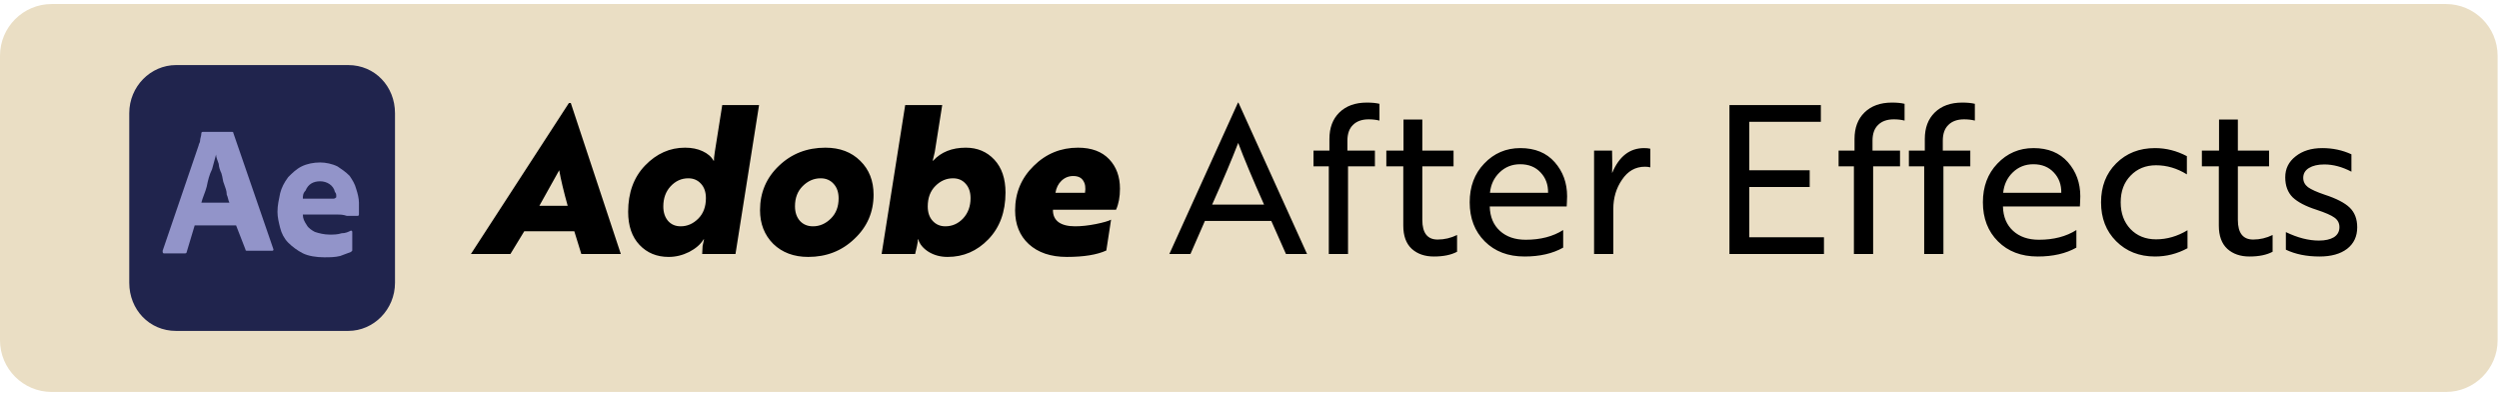
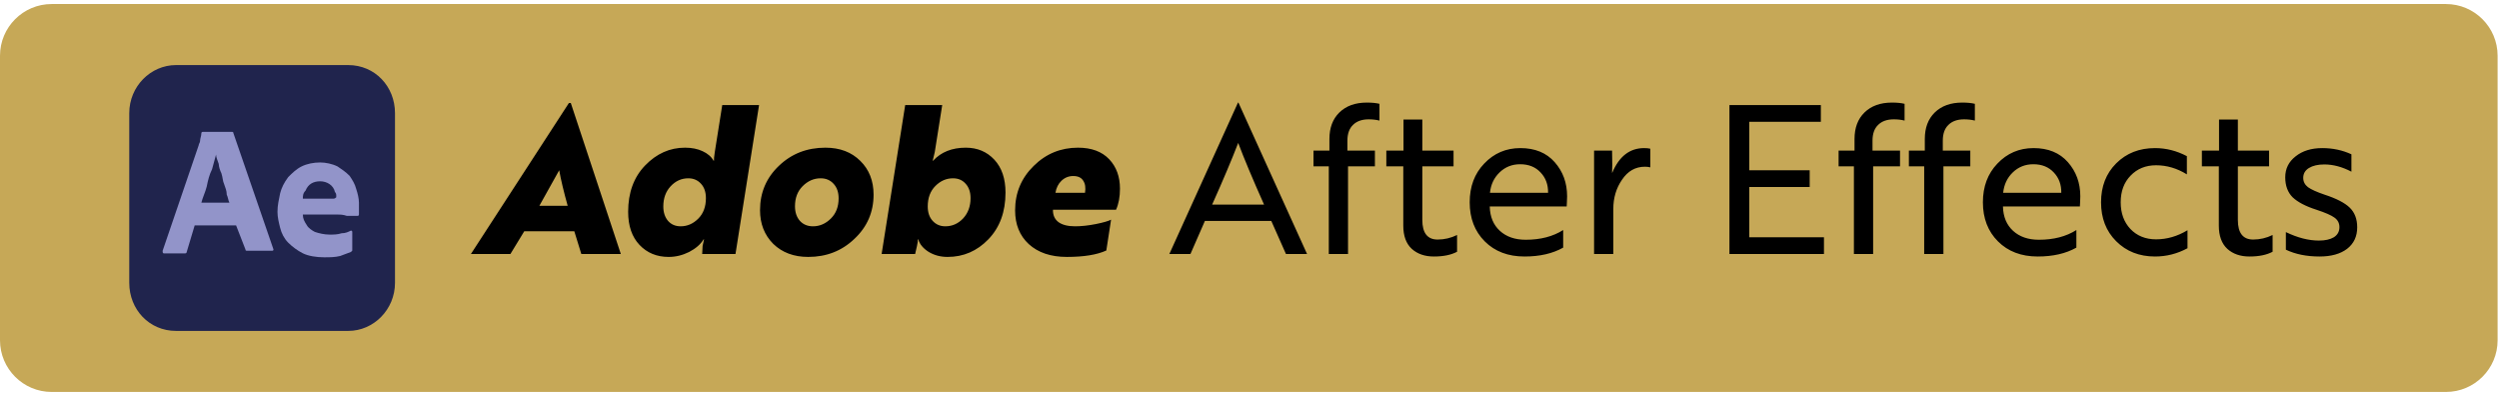
<svg xmlns="http://www.w3.org/2000/svg" width="290" height="46" viewBox="0 0 290 46" fill="none">
-   <rect y="0.467" width="289.838" height="45" rx="6" fill="#EADEC4" />
+   <rect y="0.467" width="289.838" height="45" rx="6" fill="#C6A857" />
  <path d="M20.424 7.548H40.414C43.514 7.548 45.838 10.028 45.838 13.127V32.807C45.838 35.907 43.359 38.386 40.414 38.386H20.424C17.325 38.386 15 35.907 15 32.807V13.127C15 10.028 17.479 7.548 20.424 7.548Z" fill="#20244D" />
  <path d="M27.397 26.144H22.593L21.663 29.243C21.663 29.398 21.508 29.398 21.354 29.398H19.029C18.874 29.398 18.874 29.243 18.874 29.088L23.058 16.846C23.058 16.691 23.213 16.536 23.213 16.381C23.213 16.071 23.368 15.761 23.368 15.451C23.368 15.451 23.368 15.296 23.523 15.296H26.932C27.035 15.296 27.087 15.348 27.087 15.451L31.736 28.933C31.736 29.037 31.684 29.088 31.581 29.088H28.637C28.534 29.088 28.482 29.037 28.482 28.933L27.397 26.144ZM23.368 23.51H26.622C26.467 23.2 26.467 22.89 26.312 22.58C26.312 22.115 26.157 21.805 26.002 21.34C25.848 21.03 25.848 20.565 25.692 20.1C25.538 19.791 25.383 19.326 25.383 19.016C25.228 18.551 25.073 18.241 25.073 17.931C24.918 18.551 24.763 19.016 24.608 19.636C24.298 20.255 24.143 20.875 23.988 21.65C23.833 22.27 23.523 22.89 23.368 23.51Z" fill="#9294C9" />
  <path d="M39.175 24.889H35.145C35.145 25.354 35.3 25.663 35.61 26.128C35.765 26.438 36.23 26.748 36.54 26.903C37.005 27.058 37.625 27.213 38.245 27.213C38.71 27.213 39.175 27.213 39.639 27.058C40.104 27.058 40.414 26.903 40.724 26.748C40.724 26.748 40.879 26.748 40.879 26.903V29.073L40.724 29.228C40.259 29.383 39.949 29.538 39.484 29.693C38.865 29.848 38.245 29.848 37.625 29.848C36.695 29.848 35.765 29.693 35.145 29.383C34.526 29.073 33.906 28.608 33.441 28.143C32.976 27.678 32.666 27.058 32.511 26.438C32.356 25.819 32.201 25.199 32.201 24.579C32.201 23.804 32.356 23.184 32.511 22.409C32.666 21.789 32.976 21.17 33.441 20.55C33.906 20.085 34.371 19.62 34.99 19.31C35.61 19 36.385 18.845 37.16 18.845C37.78 18.845 38.555 19 39.175 19.31C39.639 19.62 40.104 19.93 40.569 20.395C40.879 20.86 41.189 21.325 41.344 21.944C41.499 22.409 41.654 23.029 41.654 23.494V24.889C41.654 25.044 41.499 25.044 41.499 25.044H40.259C39.794 24.889 39.484 24.889 39.175 24.889ZM35.145 23.045H38.71C38.813 23.045 38.916 22.993 39.02 22.89V22.735C39.02 22.58 39.02 22.425 38.865 22.27C38.71 21.495 37.935 21.03 37.16 21.03C36.385 21.03 35.765 21.34 35.455 22.115C35.145 22.425 35.145 22.735 35.145 23.045Z" fill="#9294C9" />
  <path d="M59.23 29.467H54.646L66.022 11.947H66.238L72.046 29.467H67.462L66.646 26.827H60.838L59.23 29.467ZM64.894 19.747L62.59 23.875H65.878C65.414 22.211 65.086 20.835 64.894 19.747ZM83.814 12.187H88.086L85.35 29.467H81.486L81.534 28.531L81.702 27.763H81.654C81.302 28.339 80.742 28.827 79.974 29.227C79.206 29.611 78.414 29.803 77.598 29.803C76.222 29.803 75.094 29.339 74.214 28.411C73.334 27.483 72.894 26.203 72.894 24.571C72.894 22.347 73.55 20.555 74.862 19.195C76.19 17.819 77.734 17.131 79.494 17.131C80.278 17.131 80.958 17.267 81.534 17.539C82.126 17.811 82.55 18.179 82.806 18.643H82.854C82.838 18.483 82.87 18.147 82.95 17.635L83.814 12.187ZM79.878 20.683C79.078 20.683 78.39 20.995 77.814 21.619C77.254 22.227 76.974 23.003 76.974 23.947C76.974 24.635 77.158 25.195 77.526 25.627C77.894 26.043 78.382 26.251 78.99 26.251C79.758 26.251 80.438 25.955 81.03 25.363C81.622 24.771 81.918 23.979 81.918 22.987C81.918 22.283 81.726 21.723 81.342 21.307C80.958 20.891 80.47 20.683 79.878 20.683ZM95.783 17.131C97.463 17.131 98.815 17.643 99.839 18.667C100.863 19.675 101.375 20.979 101.375 22.579C101.375 24.611 100.631 26.323 99.143 27.715C97.687 29.107 95.903 29.803 93.791 29.803C92.127 29.803 90.775 29.299 89.735 28.291C88.711 27.267 88.199 25.963 88.199 24.379C88.199 22.331 88.935 20.611 90.407 19.219C91.863 17.827 93.655 17.131 95.783 17.131ZM94.343 26.251C95.127 26.251 95.823 25.947 96.431 25.339C97.023 24.747 97.319 23.971 97.319 23.011C97.319 22.307 97.127 21.747 96.743 21.331C96.359 20.899 95.855 20.683 95.231 20.683C94.447 20.683 93.751 20.987 93.143 21.595C92.551 22.187 92.255 22.963 92.255 23.923C92.255 24.627 92.447 25.195 92.831 25.627C93.215 26.043 93.719 26.251 94.343 26.251ZM110.589 20.683C109.821 20.683 109.141 20.979 108.549 21.571C107.957 22.163 107.661 22.955 107.661 23.947C107.661 24.651 107.853 25.211 108.237 25.627C108.621 26.043 109.109 26.251 109.701 26.251C110.501 26.251 111.189 25.947 111.765 25.339C112.341 24.715 112.629 23.931 112.629 22.987C112.629 22.283 112.437 21.723 112.053 21.307C111.685 20.891 111.197 20.683 110.589 20.683ZM106.197 29.467H102.309L105.045 12.187H109.341L108.477 17.635L108.237 18.643H108.285C109.213 17.635 110.477 17.131 112.077 17.131C113.421 17.131 114.525 17.595 115.389 18.523C116.253 19.451 116.685 20.723 116.685 22.339C116.685 24.579 116.021 26.387 114.693 27.763C113.381 29.123 111.805 29.803 109.965 29.803C109.149 29.803 108.421 29.611 107.781 29.227C107.141 28.827 106.733 28.339 106.557 27.763H106.509C106.525 27.923 106.493 28.179 106.413 28.531L106.197 29.467ZM125.096 17.131C126.664 17.131 127.872 17.579 128.72 18.475C129.552 19.355 129.968 20.491 129.968 21.883C129.968 22.843 129.816 23.659 129.512 24.331H122.192C122.176 24.955 122.392 25.435 122.84 25.771C123.288 26.091 123.928 26.251 124.76 26.251C125.496 26.251 126.304 26.163 127.184 25.987C128.048 25.811 128.632 25.643 128.936 25.483L128.384 29.059C127.296 29.555 125.768 29.803 123.8 29.803C121.944 29.803 120.472 29.307 119.384 28.315C118.328 27.339 117.8 26.035 117.8 24.403C117.8 22.371 118.52 20.651 119.96 19.243C121.384 17.835 123.096 17.131 125.096 17.131ZM122.48 22.363H125.912C126.008 21.771 125.936 21.299 125.696 20.947C125.472 20.595 125.088 20.419 124.544 20.419C124.016 20.419 123.56 20.603 123.176 20.971C122.808 21.323 122.576 21.787 122.48 22.363ZM138.145 29.467H135.697L143.665 11.899H143.713L151.681 29.467H149.233L147.529 25.627H139.825L138.145 29.467ZM140.665 23.731H146.689C145.361 20.755 144.361 18.371 143.689 16.579C142.921 18.563 141.913 20.947 140.665 23.731ZM152.426 19.291V17.467H154.274V16.123C154.274 14.827 154.658 13.803 155.426 13.051C156.21 12.283 157.274 11.899 158.618 11.899C159.21 11.899 159.698 11.947 160.082 12.043V13.987C159.698 13.891 159.282 13.843 158.834 13.843C158.05 13.843 157.442 14.059 157.01 14.491C156.578 14.907 156.362 15.515 156.362 16.315V17.467H159.554V19.291H156.434V29.467H154.202V19.291H152.426ZM160.879 19.291V17.467H162.871V13.867H165.055V17.467H168.679V19.291H165.055V25.507C165.055 27.027 165.647 27.787 166.831 27.787C167.615 27.787 168.367 27.611 169.087 27.259V29.203C168.399 29.571 167.503 29.755 166.399 29.755C165.343 29.755 164.487 29.459 163.831 28.867C163.175 28.259 162.847 27.363 162.847 26.179V19.291H160.879ZM176.433 17.179C178.129 17.179 179.457 17.723 180.417 18.811C181.377 19.899 181.857 21.219 181.857 22.771C181.857 22.915 181.849 23.147 181.833 23.467C181.817 23.771 181.809 23.931 181.809 23.947H172.881V23.971C172.913 25.155 173.305 26.091 174.057 26.779C174.809 27.467 175.809 27.811 177.057 27.811C178.769 27.811 180.217 27.435 181.401 26.683V28.723C180.185 29.411 178.689 29.755 176.913 29.755C175.009 29.755 173.473 29.171 172.305 28.003C171.137 26.835 170.553 25.323 170.553 23.467C170.553 21.643 171.113 20.147 172.233 18.979C173.369 17.779 174.769 17.179 176.433 17.179ZM172.905 22.363H179.649C179.665 21.419 179.377 20.635 178.785 20.011C178.193 19.371 177.401 19.051 176.409 19.051C175.465 19.051 174.665 19.371 174.009 20.011C173.369 20.635 173.001 21.419 172.905 22.363ZM187.219 29.467H184.987V17.467H187.075L187.099 19.147L187.075 20.035H187.099C187.899 18.131 189.131 17.179 190.795 17.179C191.083 17.179 191.323 17.203 191.515 17.251V19.411C191.323 19.363 191.115 19.339 190.891 19.339C189.787 19.339 188.899 19.843 188.227 20.851C187.555 21.827 187.219 22.955 187.219 24.235V29.467ZM211.664 27.523V29.467H200.696V12.187H211.304V14.131H203V19.747H210.008V21.691H203V27.523H211.664ZM213.363 19.291V17.467H215.211V16.123C215.211 14.827 215.595 13.803 216.363 13.051C217.147 12.283 218.211 11.899 219.555 11.899C220.147 11.899 220.635 11.947 221.019 12.043V13.987C220.635 13.891 220.219 13.843 219.771 13.843C218.987 13.843 218.379 14.059 217.947 14.491C217.515 14.907 217.299 15.515 217.299 16.315V17.467H220.491V19.291H217.371V29.467H215.139V19.291H213.363ZM221.519 19.291V17.467H223.367V16.123C223.367 14.827 223.751 13.803 224.519 13.051C225.303 12.283 226.367 11.899 227.711 11.899C228.303 11.899 228.791 11.947 229.175 12.043V13.987C228.791 13.891 228.375 13.843 227.927 13.843C227.143 13.843 226.535 14.059 226.103 14.491C225.671 14.907 225.455 15.515 225.455 16.315V17.467H228.647V19.291H225.527V29.467H223.295V19.291H221.519ZM235.988 17.179C237.684 17.179 239.012 17.723 239.972 18.811C240.932 19.899 241.412 21.219 241.412 22.771C241.412 22.915 241.404 23.147 241.388 23.467C241.372 23.771 241.364 23.931 241.364 23.947H232.436V23.971C232.468 25.155 232.86 26.091 233.612 26.779C234.364 27.467 235.364 27.811 236.612 27.811C238.324 27.811 239.772 27.435 240.956 26.683V28.723C239.74 29.411 238.244 29.755 236.468 29.755C234.564 29.755 233.028 29.171 231.86 28.003C230.692 26.835 230.108 25.323 230.108 23.467C230.108 21.643 230.668 20.147 231.788 18.979C232.924 17.779 234.324 17.179 235.988 17.179ZM232.46 22.363H239.204C239.22 21.419 238.932 20.635 238.34 20.011C237.748 19.371 236.956 19.051 235.964 19.051C235.02 19.051 234.22 19.371 233.564 20.011C232.924 20.635 232.556 21.419 232.46 22.363ZM250.203 27.763C251.467 27.763 252.683 27.411 253.851 26.707V28.795C252.667 29.435 251.411 29.755 250.083 29.755C248.259 29.755 246.755 29.163 245.571 27.979C244.403 26.811 243.819 25.307 243.819 23.467C243.819 21.627 244.403 20.123 245.571 18.955C246.755 17.771 248.259 17.179 250.083 17.179C251.363 17.179 252.595 17.491 253.779 18.115V20.227C252.643 19.523 251.451 19.171 250.203 19.171C249.003 19.171 248.019 19.571 247.251 20.371C246.483 21.155 246.099 22.187 246.099 23.467C246.099 24.731 246.475 25.763 247.227 26.563C247.995 27.363 248.987 27.763 250.203 27.763ZM255.52 19.291V17.467H257.512V13.867H259.696V17.467H263.32V19.291H259.696V25.507C259.696 27.027 260.288 27.787 261.472 27.787C262.256 27.787 263.008 27.611 263.728 27.259V29.203C263.04 29.571 262.144 29.755 261.04 29.755C259.984 29.755 259.128 29.459 258.472 28.867C257.816 28.259 257.488 27.363 257.488 26.179V19.291H255.52ZM271.482 26.347C271.482 25.883 271.29 25.515 270.906 25.243C270.538 24.971 269.842 24.667 268.818 24.331C267.57 23.931 266.65 23.451 266.058 22.891C265.482 22.315 265.194 21.539 265.194 20.563C265.194 19.571 265.594 18.763 266.394 18.139C267.194 17.499 268.226 17.179 269.49 17.179C270.706 17.179 271.834 17.419 272.874 17.899V19.915C271.802 19.355 270.754 19.075 269.73 19.075C268.994 19.075 268.402 19.211 267.954 19.483C267.506 19.755 267.282 20.139 267.282 20.635C267.282 21.067 267.466 21.427 267.834 21.715C268.218 21.987 268.858 22.275 269.754 22.579C271.13 23.027 272.106 23.531 272.682 24.091C273.258 24.651 273.546 25.411 273.546 26.371C273.546 27.427 273.154 28.259 272.37 28.867C271.586 29.459 270.522 29.755 269.178 29.755C267.674 29.755 266.37 29.491 265.266 28.963V26.923C266.626 27.579 267.906 27.907 269.106 27.907C269.826 27.907 270.402 27.779 270.834 27.523C271.266 27.251 271.482 26.859 271.482 26.347Z" fill="black" />
</svg>
